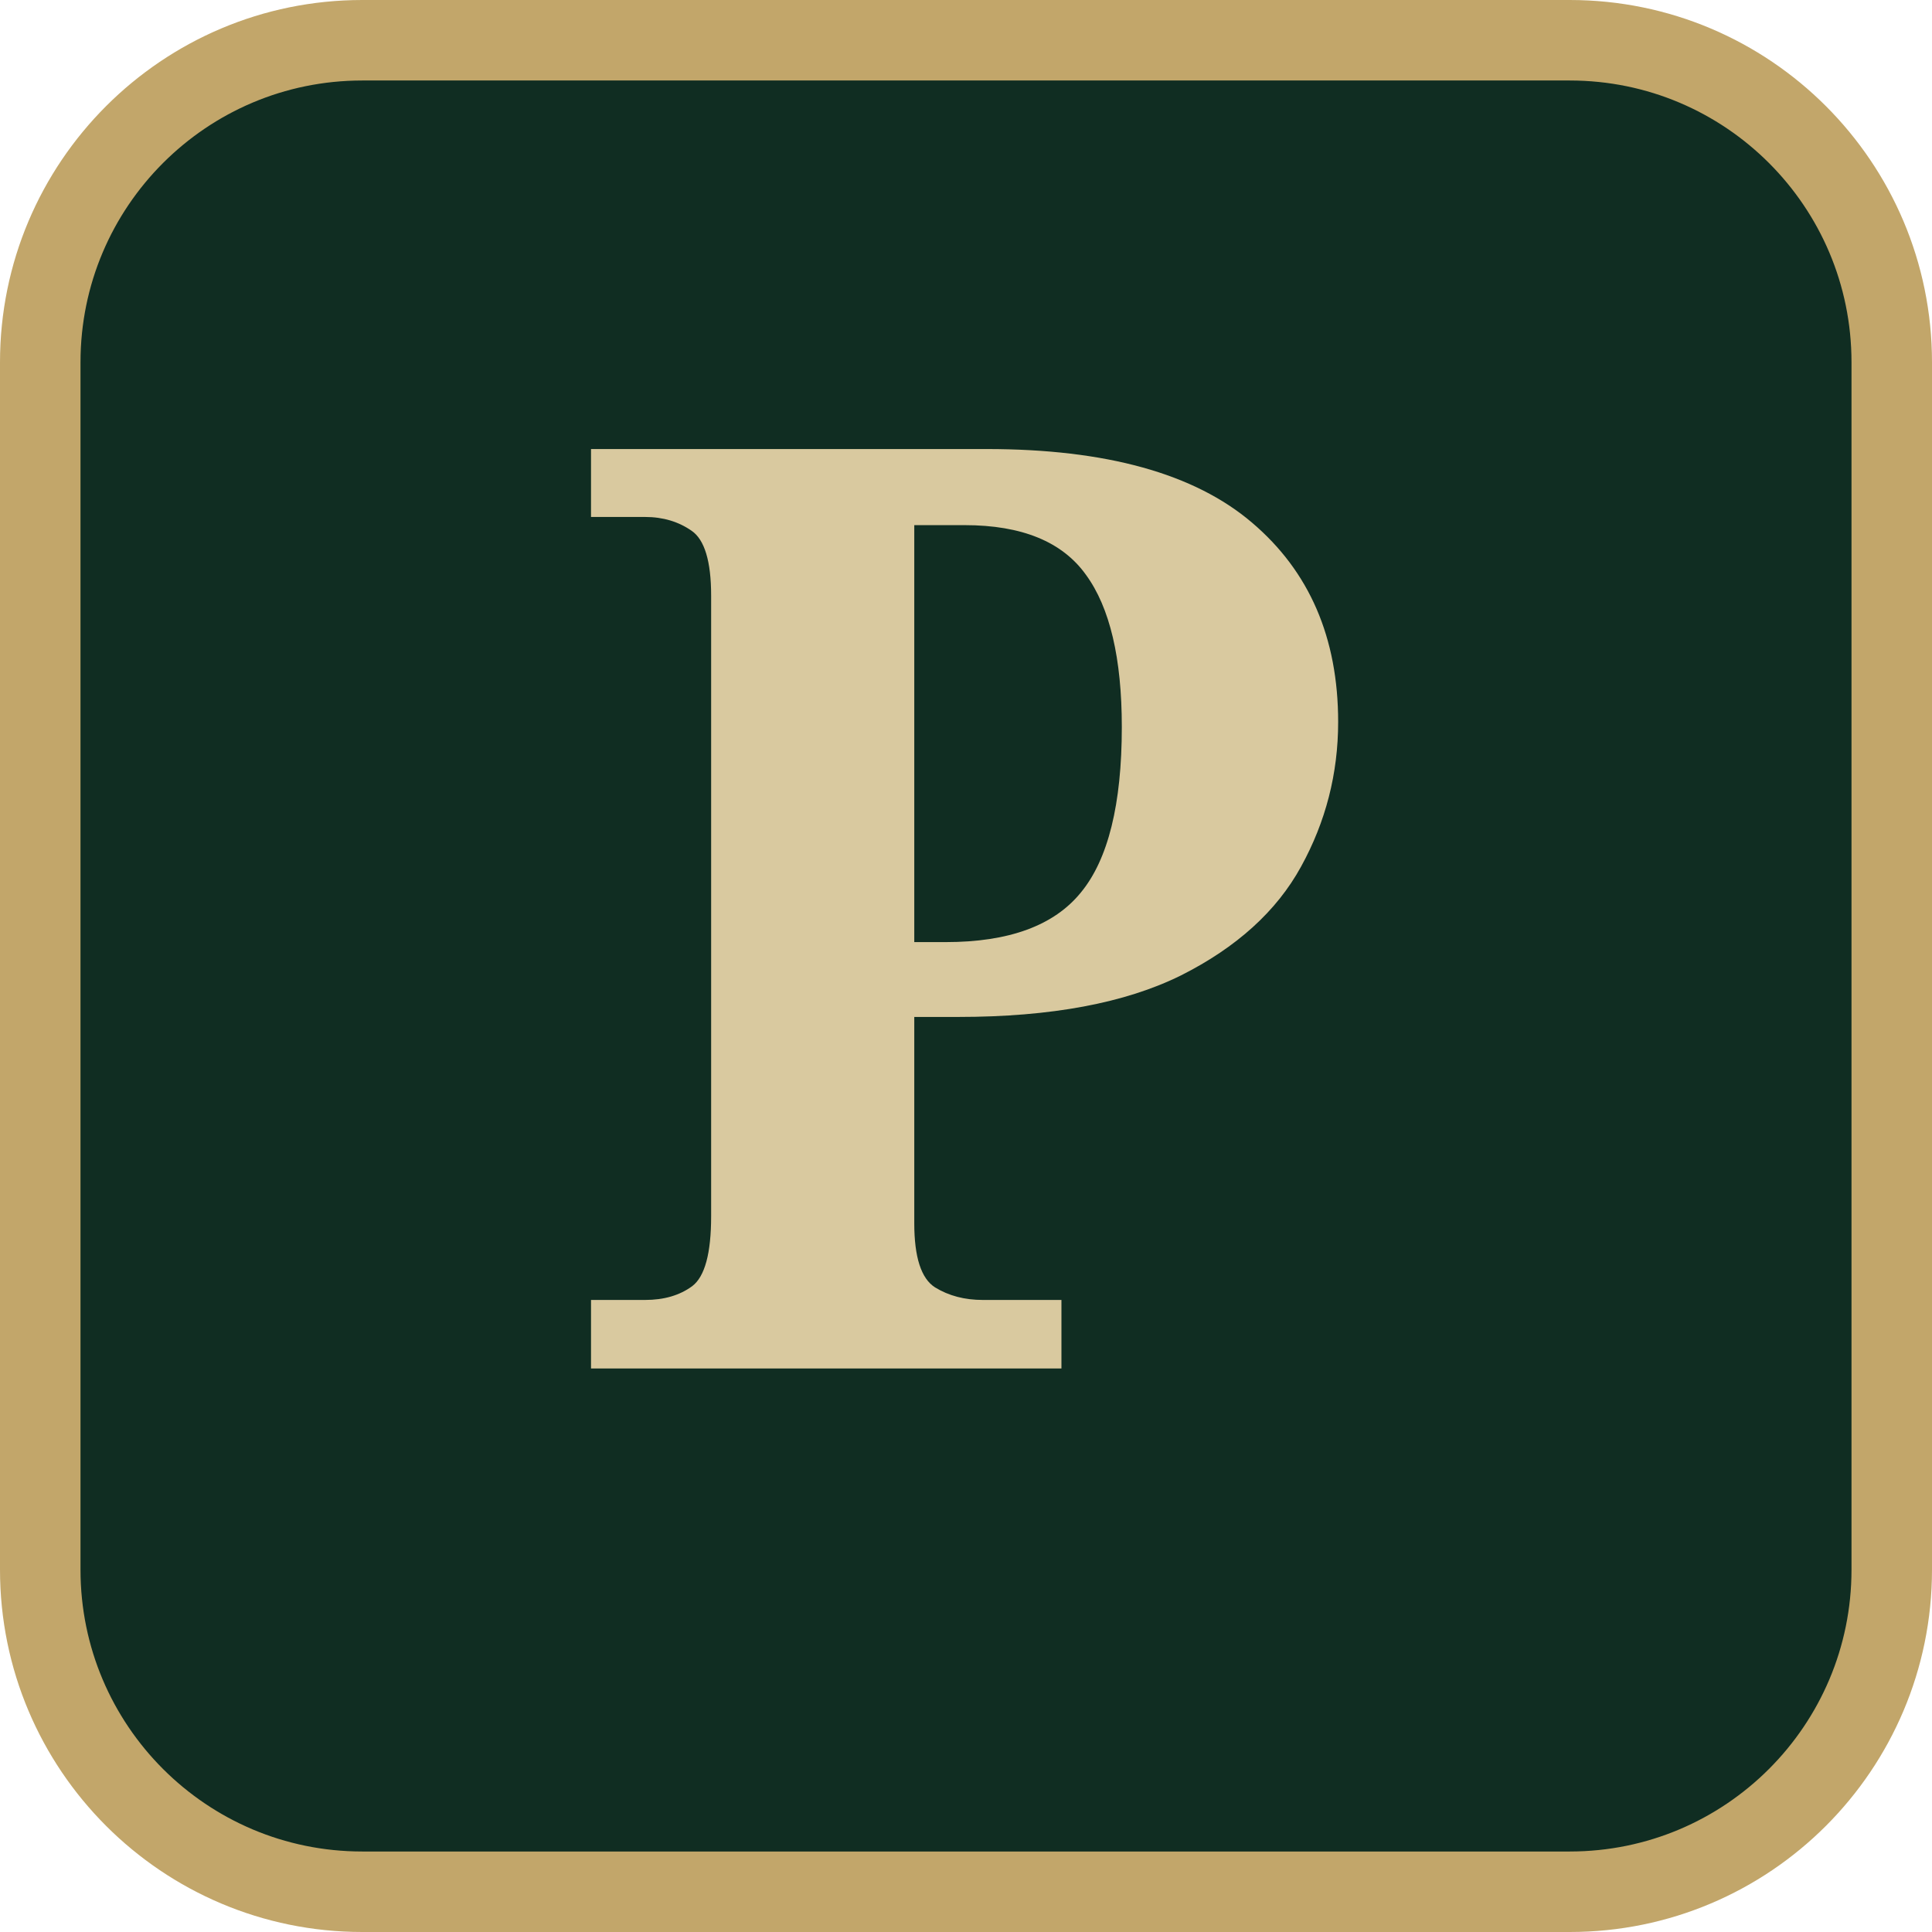
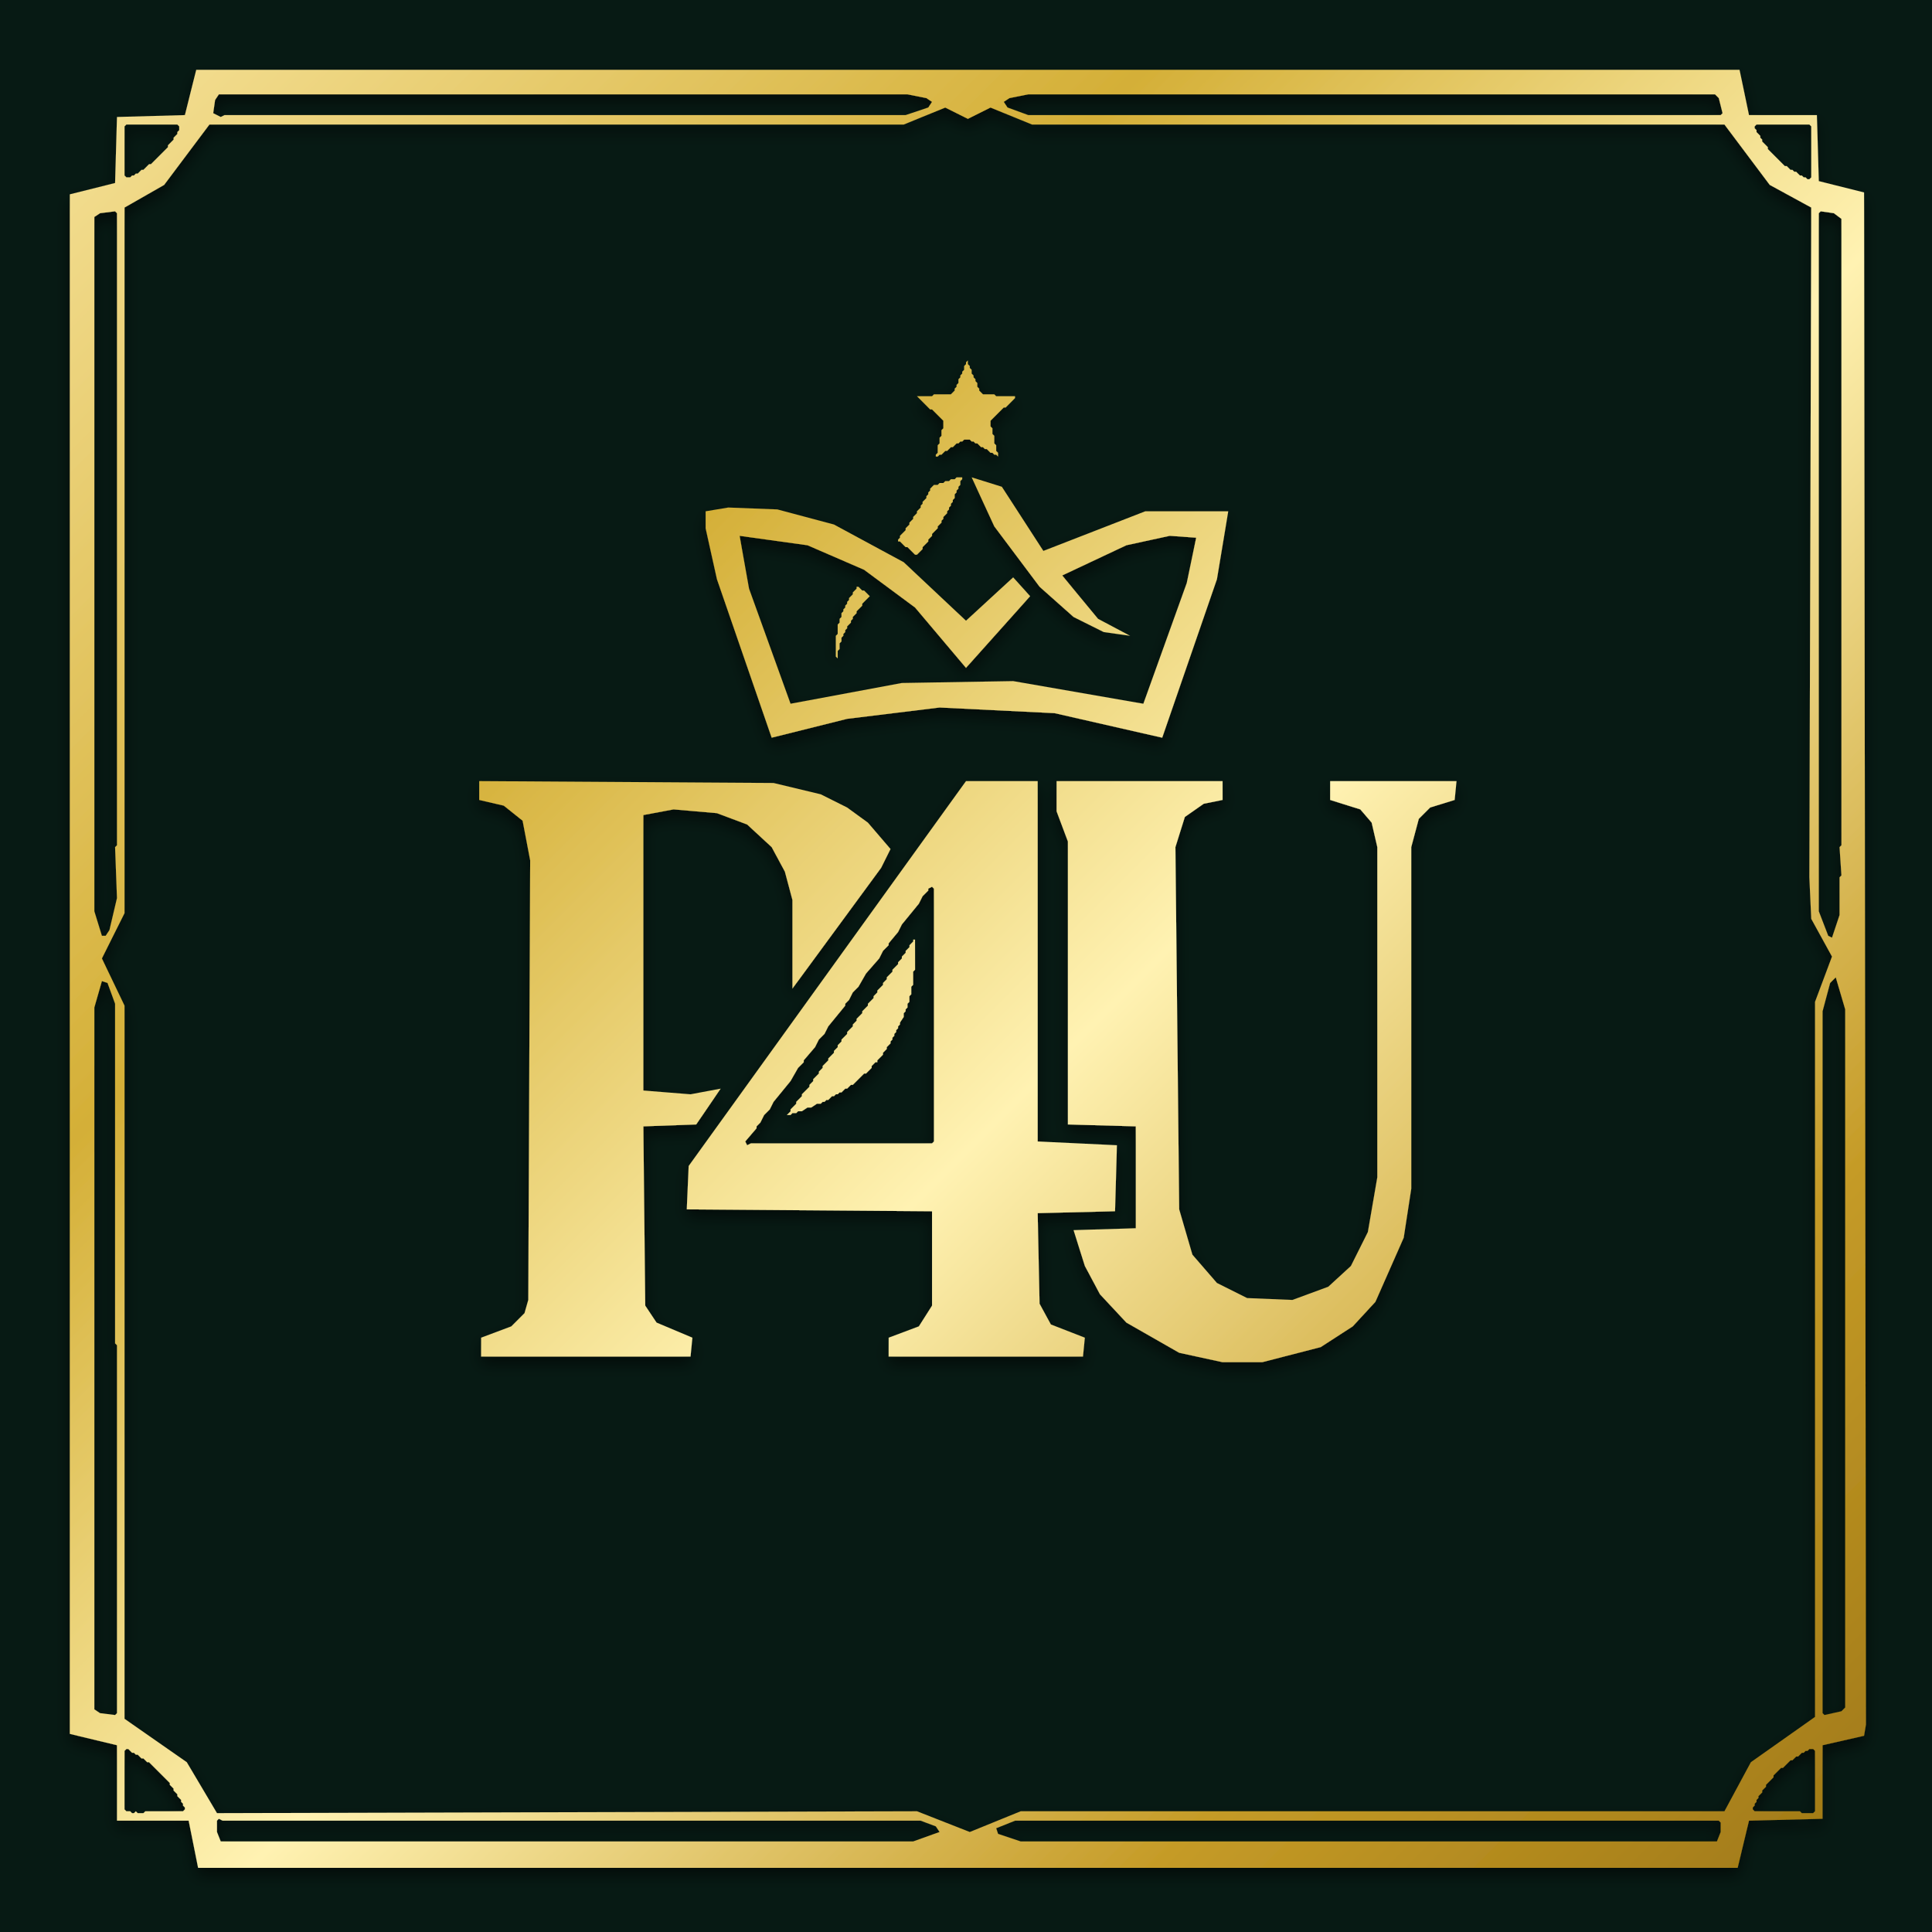
- <svg xmlns="http://www.w3.org/2000/svg" viewBox="0 0 48 48">
-   <rect x="1" y="1" width="46" height="46" rx="8" fill="#102D22" stroke="#C2A66A" stroke-width="2" />
-   <text x="24" y="34" fill="#D9C99F" font-family="Georgia,serif" font-size="32" font-weight="700" text-anchor="middle">P</text>
+ <svg xmlns="http://www.w3.org/2000/svg" viewBox="0 0 1024 1024" width="1024" height="1024">
+   <defs>
+     <linearGradient id="goldGrad" x1="0%" y1="0%" x2="100%" y2="100%">
+       <stop offset="0%" stop-color="#F6E299" />
+       <stop offset="30%" stop-color="#D4AF37" />
+       <stop offset="55%" stop-color="#FFF2B2" />
+       <stop offset="80%" stop-color="#C59B27" />
+       <stop offset="100%" stop-color="#9E7716" />
+     </linearGradient>
+     <filter id="dropShadow" x="-10%" y="-10%" width="120%" height="120%">
+       <feDropShadow dx="0" dy="4" stdDeviation="4" flood-color="#000000" flood-opacity="0.55" />
+     </filter>
+   </defs>
+   <rect width="100%" height="100%" fill="#071A14" />
+   <path d="M 485,498 484,498 484,499 482,501 482,502 480,504 480,505 478,507 478,508 476,510 476,511 473,514 473,515 470,518 470,519 468,521 468,522 465,525 465,526 463,528 463,529 460,532 460,533 457,536 457,537 454,540 454,541 452,543 452,544 449,547 449,548 446,551 446,552 444,554 444,555 442,557 442,558 439,561 439,562 436,565 436,566 434,568 434,569 431,572 431,573 429,575 429,576 425,580 425,581 422,584 422,585 419,588 419,589 417,591 419,591 420,590 422,590 423,589 425,589 428,587 430,587 433,585 435,585 436,584 437,584 438,583 439,583 441,581 442,581 443,580 444,580 445,579 446,579 448,577 449,577 451,575 452,575 458,569 459,569 462,566 462,565 464,563 465,563 465,562 468,559 468,558 470,556 470,555 472,553 472,552 473,551 473,550 474,549 474,548 475,547 475,546 476,545 476,544 477,543 477,542 479,539 479,537 480,536 480,535 481,534 481,532 482,531 482,528 483,527 483,523 484,522 484,515 485,514 Z M 560,414 560,430 566,446 566,596 602,597 602,651 569,652 575,671 583,686 597,701 625,717 648,722 669,722 700,714 717,703 729,690 744,656 748,630 748,449 752,434 758,428 771,424 772,414 705,414 705,424 721,429 727,436 730,449 730,624 725,653 716,671 704,682 685,689 661,688 645,680 632,665 625,641 623,449 628,433 638,426 648,424 648,414 Z M 512,414 365,618 364,641 494,642 494,692 487,703 471,709 471,719 574,719 575,709 557,702 551,691 550,643 591,642 592,607 550,605 550,414 Z M 494,470 495,471 495,605 494,606 398,606 396,607 395,605 401,598 401,597 403,595 405,591 408,588 410,584 419,573 423,566 426,563 426,562 432,555 434,551 437,548 439,544 448,533 448,532 450,530 452,526 455,523 459,516 466,508 468,504 471,501 471,500 476,494 478,490 487,479 489,475 492,472 492,471 Z M 254,414 254,424 267,427 277,435 281,456 280,689 278,696 271,703 255,709 255,719 366,719 367,709 348,701 342,692 341,597 369,596 382,577 366,580 341,578 341,432 357,429 380,431 396,437 409,449 416,462 420,477 420,524 467,460 472,450 460,436 449,428 435,421 410,415 Z M 455,311 454,311 454,312 452,314 452,315 450,317 450,318 449,319 449,320 448,321 448,322 447,323 447,324 446,325 446,327 445,328 445,330 444,331 444,336 443,337 443,348 444,349 444,350 444,345 445,344 445,341 446,340 446,338 447,337 447,336 448,335 448,334 449,333 449,332 451,330 451,329 452,328 452,327 454,325 454,324 457,321 457,320 461,316 458,313 457,313 Z M 651,271 607,271 553,292 531,258 515,253 527,279 551,311 569,327 585,335 599,337 582,328 563,305 597,289 620,284 634,285 629,309 606,373 537,361 478,362 419,373 397,312 392,284 428,289 458,302 485,322 512,354 546,316 537,306 512,329 479,298 442,278 412,270 386,269 374,271 374,280 380,307 409,391 449,381 498,375 559,378 616,391 645,307 Z M 510,253 507,253 506,254 504,254 503,255 501,255 500,256 498,256 497,257 495,257 493,259 493,260 492,261 492,262 491,263 491,264 489,266 489,267 488,268 488,269 486,271 486,272 484,274 484,275 482,277 482,278 480,280 480,281 477,284 477,285 476,286 476,287 477,287 480,290 481,290 485,294 486,294 489,291 489,290 492,287 492,286 494,284 494,283 497,280 497,279 499,277 499,276 500,275 500,274 502,272 502,271 503,270 503,269 504,268 504,267 505,266 505,265 506,264 506,262 507,261 507,260 508,259 508,258 509,257 509,255 510,254 Z M 513,191 512,192 512,193 511,194 511,196 510,197 510,198 509,199 509,200 508,201 508,203 507,204 507,205 506,206 506,207 504,209 495,209 494,210 486,210 493,217 494,217 500,223 500,227 499,228 499,231 498,232 498,235 497,236 497,240 496,241 496,242 497,242 498,241 499,241 501,239 502,239 504,237 505,237 507,235 508,235 509,234 510,234 511,233 514,233 515,234 516,234 517,235 518,235 520,237 521,237 522,238 523,238 525,240 526,240 527,241 528,241 529,242 529,240 528,239 528,236 527,235 527,231 526,230 526,227 525,226 525,223 532,216 533,216 538,211 538,210 528,210 527,209 521,209 519,207 519,206 518,205 518,203 517,202 517,201 516,200 516,199 515,198 515,196 514,195 514,194 513,193 Z M 62,62 61,97 37,103 37,919 62,925 62,965 100,965 105,990 921,990 927,965 966,964 966,925 988,920 989,914 988,102 964,96 963,61 927,61 922,37 104,37 98,61 Z M 528,969 538,965 911,965 912,966 912,971 910,976 541,976 529,972 Z M 115,965 116,964 118,965 488,965 496,968 498,971 484,976 117,976 115,971 Z M 961,927 962,928 962,960 961,961 955,961 954,960 930,960 929,959 929,958 930,957 930,956 931,955 931,954 932,953 932,952 934,950 934,949 936,947 936,946 940,942 940,941 944,937 945,937 949,933 950,933 952,931 953,931 955,929 956,929 957,928 958,928 959,927 Z M 66,928 67,927 68,927 70,929 71,929 72,930 73,930 75,932 76,932 78,934 79,934 90,945 90,946 92,948 92,949 94,951 94,952 96,954 96,955 97,956 97,957 98,958 98,959 97,960 77,960 76,961 73,961 72,960 71,961 70,961 69,960 67,960 66,959 Z M 54,520 57,521 61,532 61,712 62,713 62,908 61,909 53,908 50,906 50,534 Z M 973,518 978,535 978,905 976,907 967,909 966,908 966,536 970,521 Z M 965,112 972,113 976,116 976,448 975,449 976,464 975,465 975,485 971,497 969,496 964,483 964,113 Z M 61,112 62,113 62,448 61,449 62,476 58,493 56,496 54,496 50,483 50,115 53,113 Z M 930,67 931,66 959,66 960,67 960,94 959,95 958,95 957,94 956,94 955,93 954,93 952,91 951,91 950,90 949,90 947,88 946,88 937,79 937,78 934,75 934,74 933,73 933,72 931,70 931,69 930,68 Z M 66,93 66,67 67,66 94,66 95,67 95,69 94,70 94,71 92,73 92,74 89,77 89,78 80,87 79,87 76,90 75,90 73,92 72,92 71,93 70,93 69,94 67,94 Z M 111,66 479,66 501,57 513,63 525,57 547,66 914,66 938,98 960,110 959,465 960,487 971,507 962,531 962,910 928,934 914,960 541,960 514,971 486,960 115,961 99,934 66,911 66,533 54,508 66,484 66,110 87,98 Z M 532,54 535,52 545,50 909,50 911,52 913,60 912,61 545,61 534,57 Z M 113,60 114,53 116,50 481,50 491,52 494,54 492,57 480,61 119,61 117,62 Z" fill="url(#goldGrad)" fill-rule="evenodd" filter="url(#dropShadow)" />
</svg>
